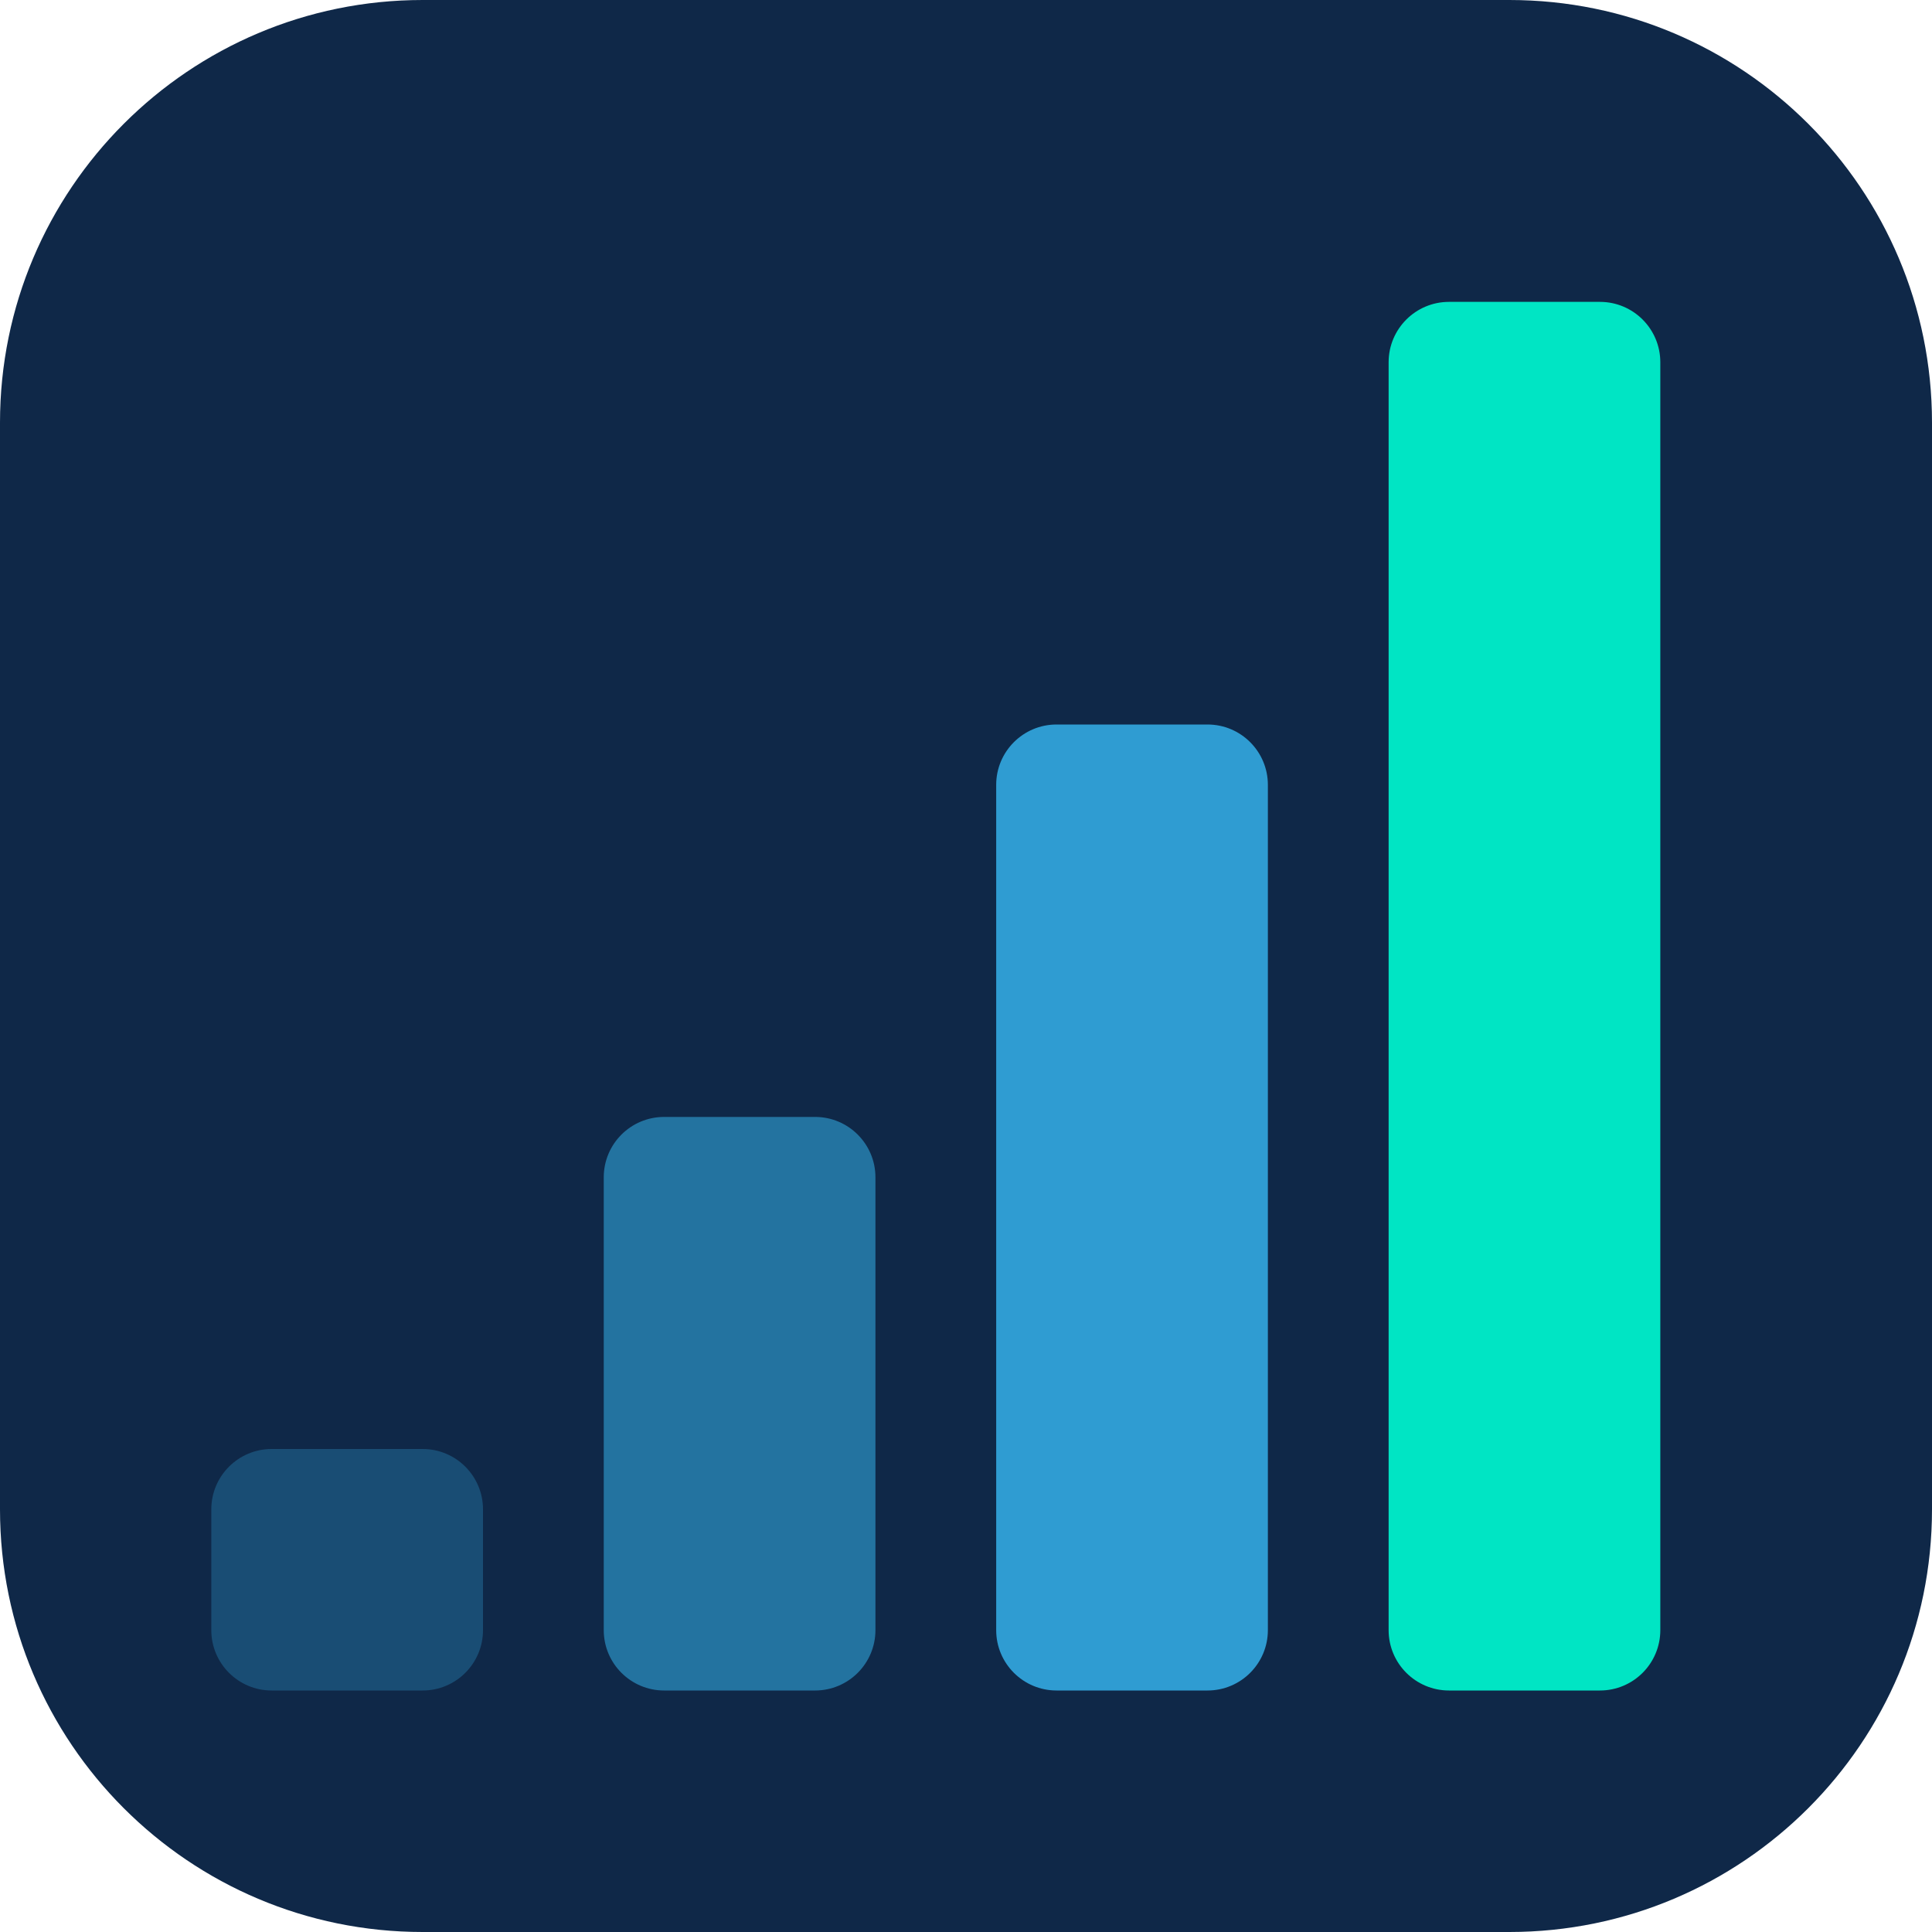
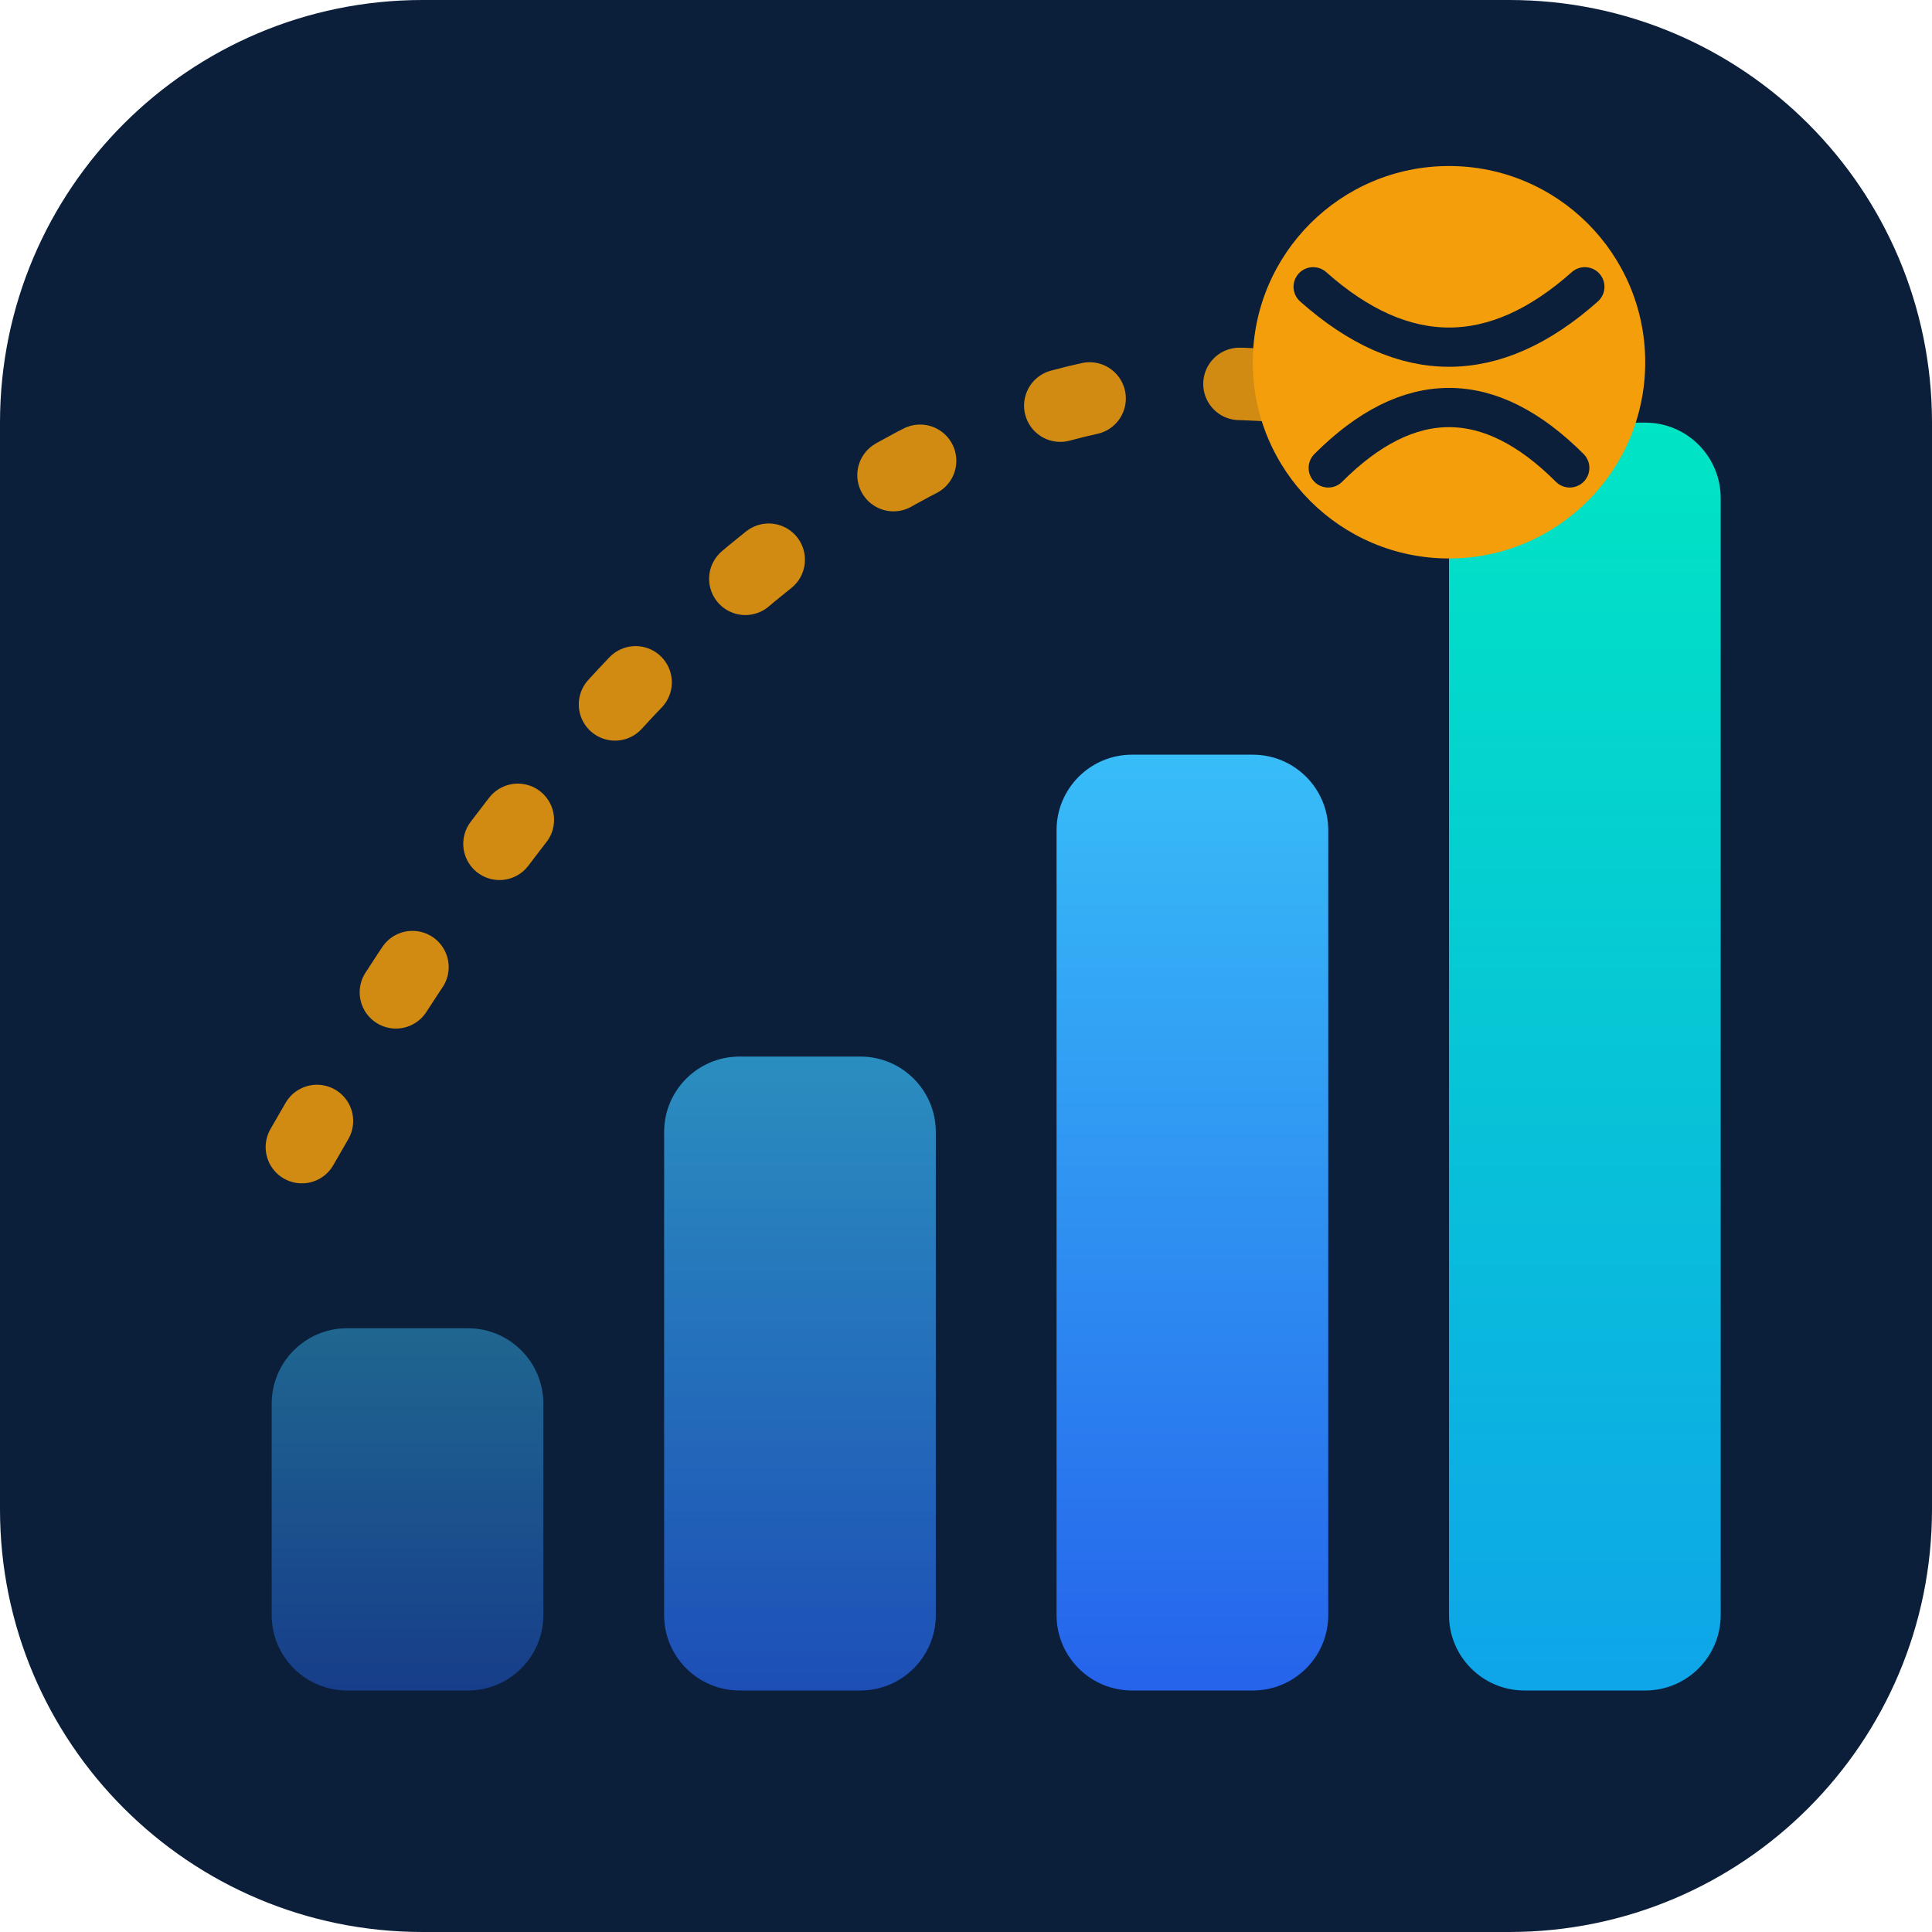
<svg xmlns="http://www.w3.org/2000/svg" width="64" height="64" viewBox="0 0 64 64">
-   <rect width="64" height="64" rx="14" fill="#0F2848" />
-   <rect x="7" y="48" width="9" height="8" rx="2" fill="#38BDF8" opacity="0.25" />
-   <rect x="20" y="37" width="9" height="19" rx="2" fill="#38BDF8" opacity="0.50" />
-   <rect x="33" y="24" width="9" height="32" rx="2" fill="#38BDF8" opacity="0.78" />
-   <rect x="46" y="10" width="9" height="46" rx="2" fill="#00E5C4" />
+   <defs>
+     <linearGradient id="spBar" x1="0" y1="1" x2="0" y2="0">
+       <stop offset="0" stop-color="#2563EB" />
+       <stop offset="1" stop-color="#38BDF8" />
+     </linearGradient>
+     <linearGradient id="spBarHot" x1="0" y1="1" x2="0" y2="0">
+       <stop offset="0" stop-color="#0EA5E9" />
+       <stop offset="1" stop-color="#00E5C4" />
+     </linearGradient>
+   </defs>
+   <rect width="64" height="64" rx="14" fill="#0B1F3A" />
+   <rect x="9" y="44" width="9" height="12" rx="2.5" fill="url(#spBar)" opacity="0.45" />
+   <rect x="22" y="35" width="9" height="21" rx="2.5" fill="url(#spBar)" opacity="0.7" />
+   <rect x="35" y="25" width="9" height="31" rx="2.5" fill="url(#spBar)" />
+   <rect x="48" y="14" width="9" height="42" rx="2.5" fill="url(#spBarHot)" />
+   <path d="M 10 38 Q 26 10 44 13" fill="none" stroke="#F59E0B" stroke-width="2.4" stroke-linecap="round" stroke-dasharray="1 5" opacity="0.85" />
+   <circle cx="48" cy="12" r="6.5" fill="#F59E0B" />
+   <path d="M 43.5 9.5 Q 48 13.5 52.5 9.5 M 44 15.5 Q 48 11.5 52 15.5" fill="none" stroke="#0B1F3A" stroke-width="1.3" stroke-linecap="round" />
</svg>
